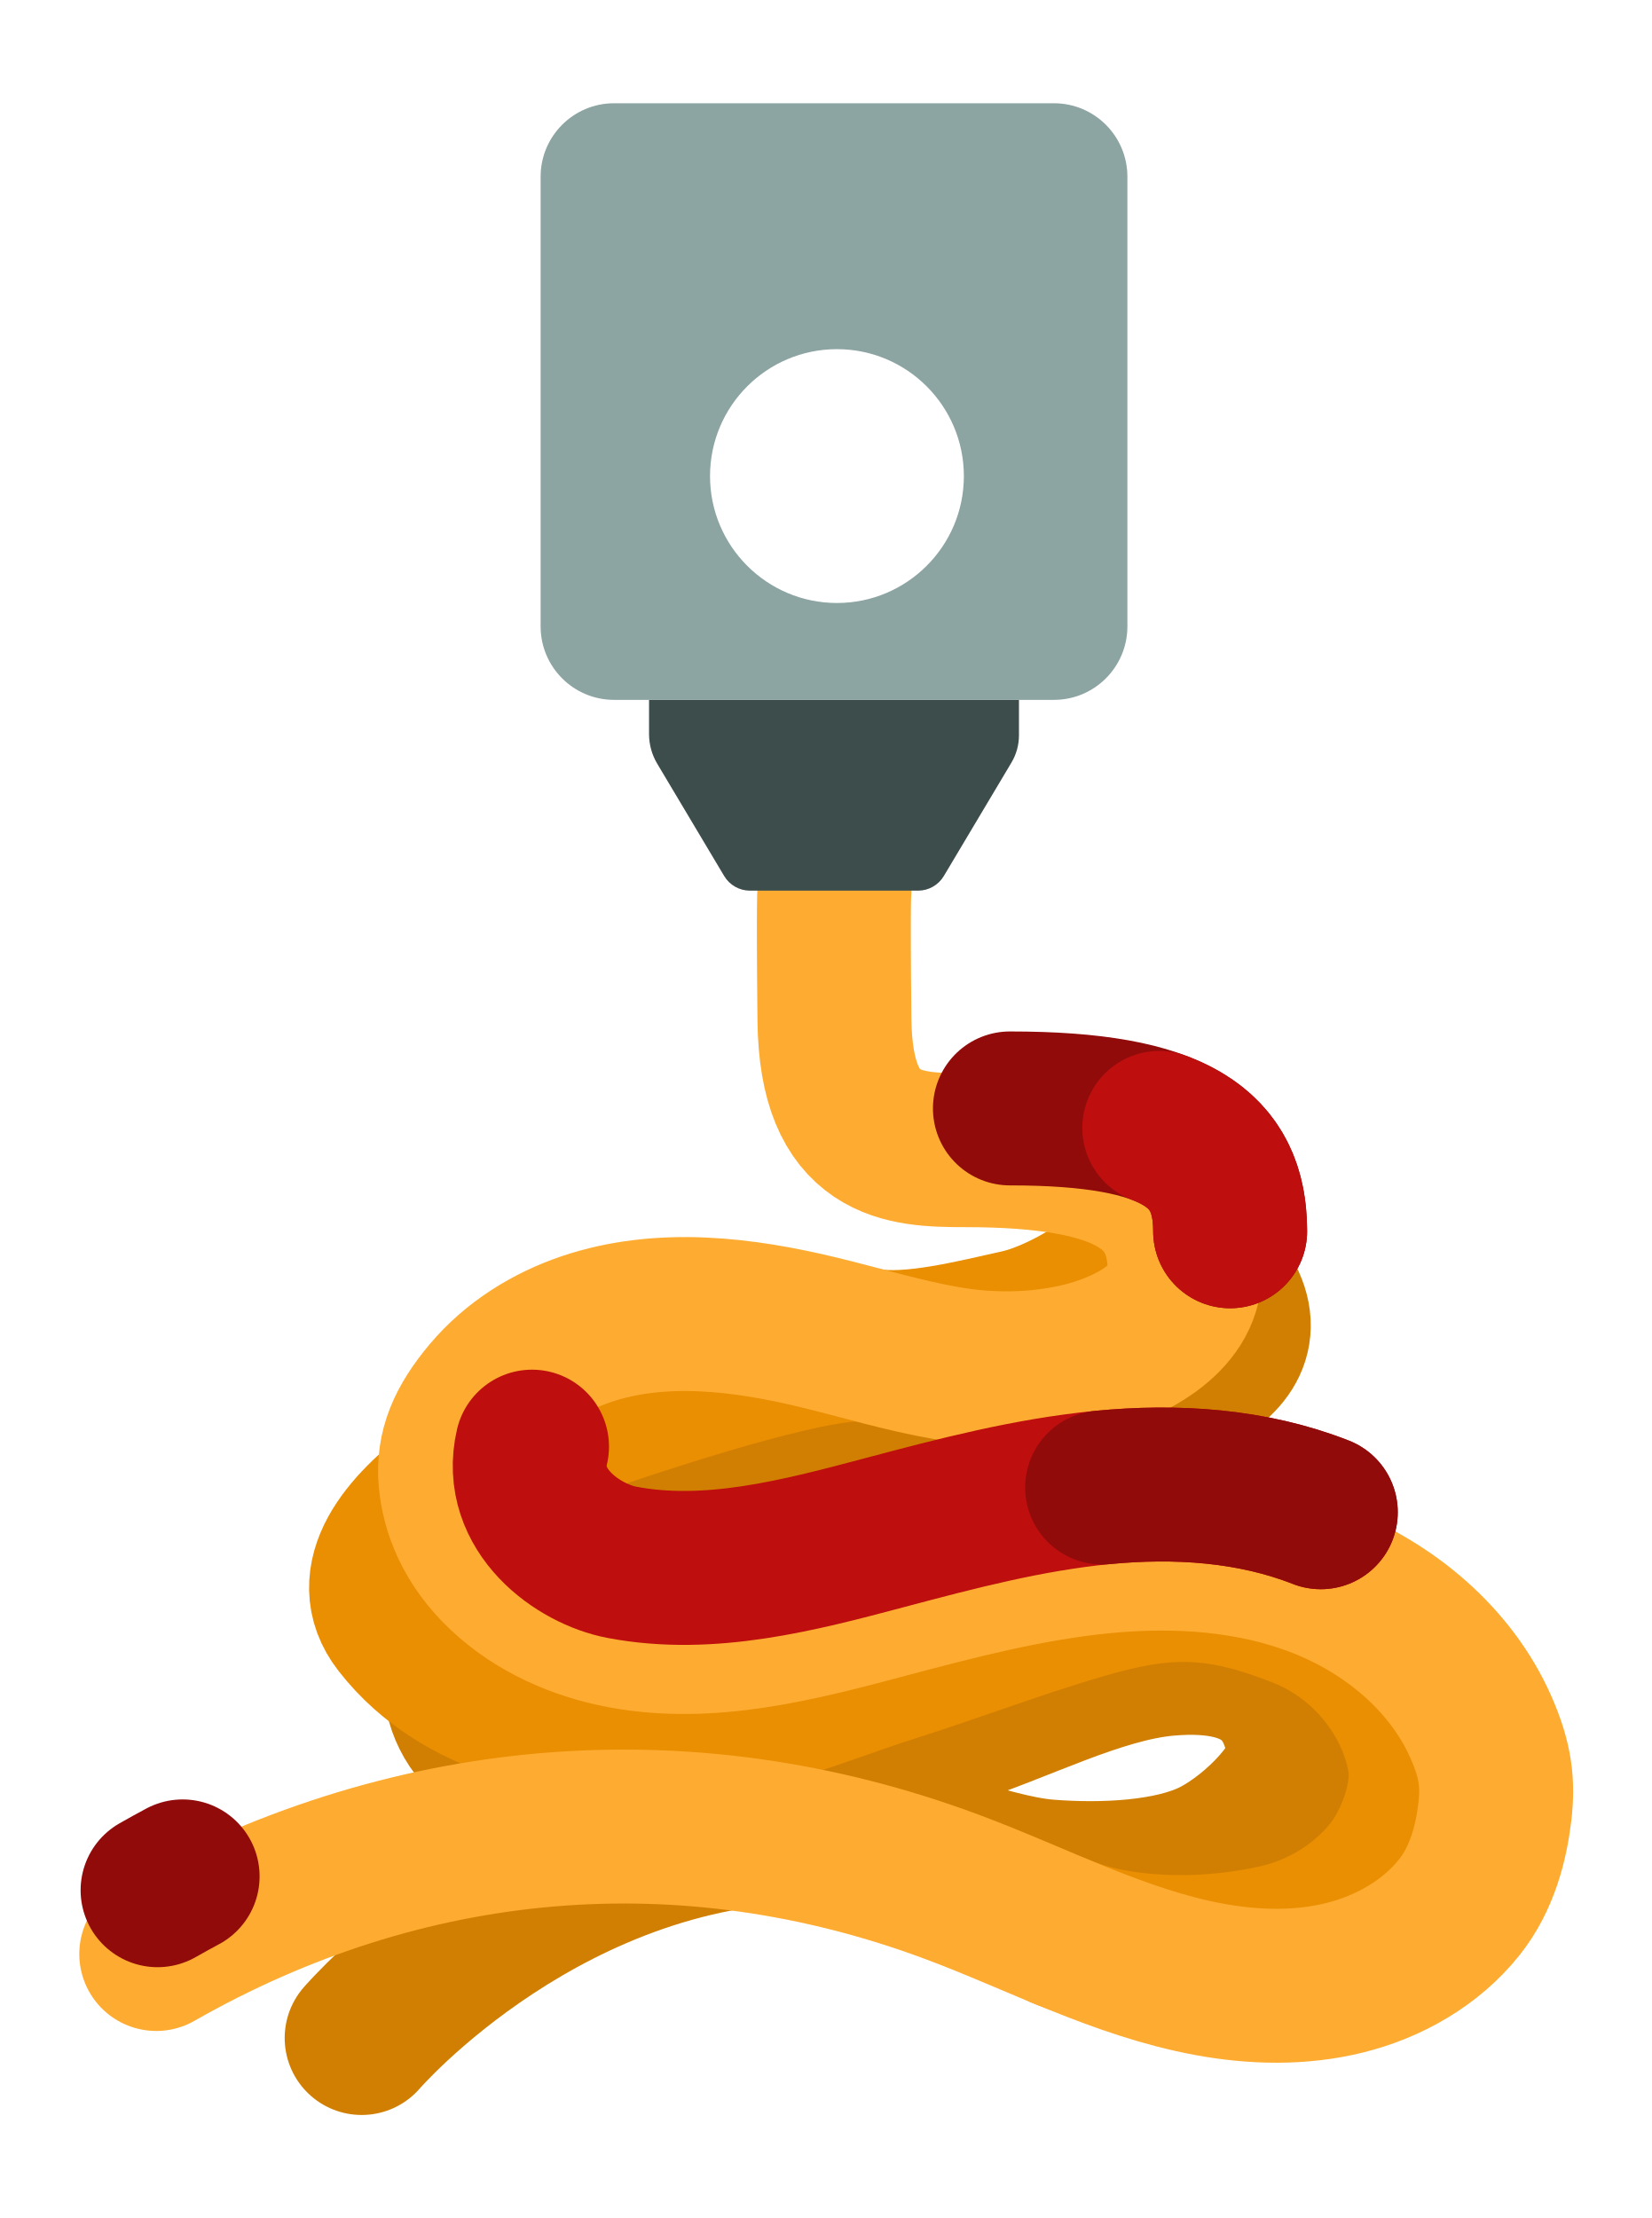
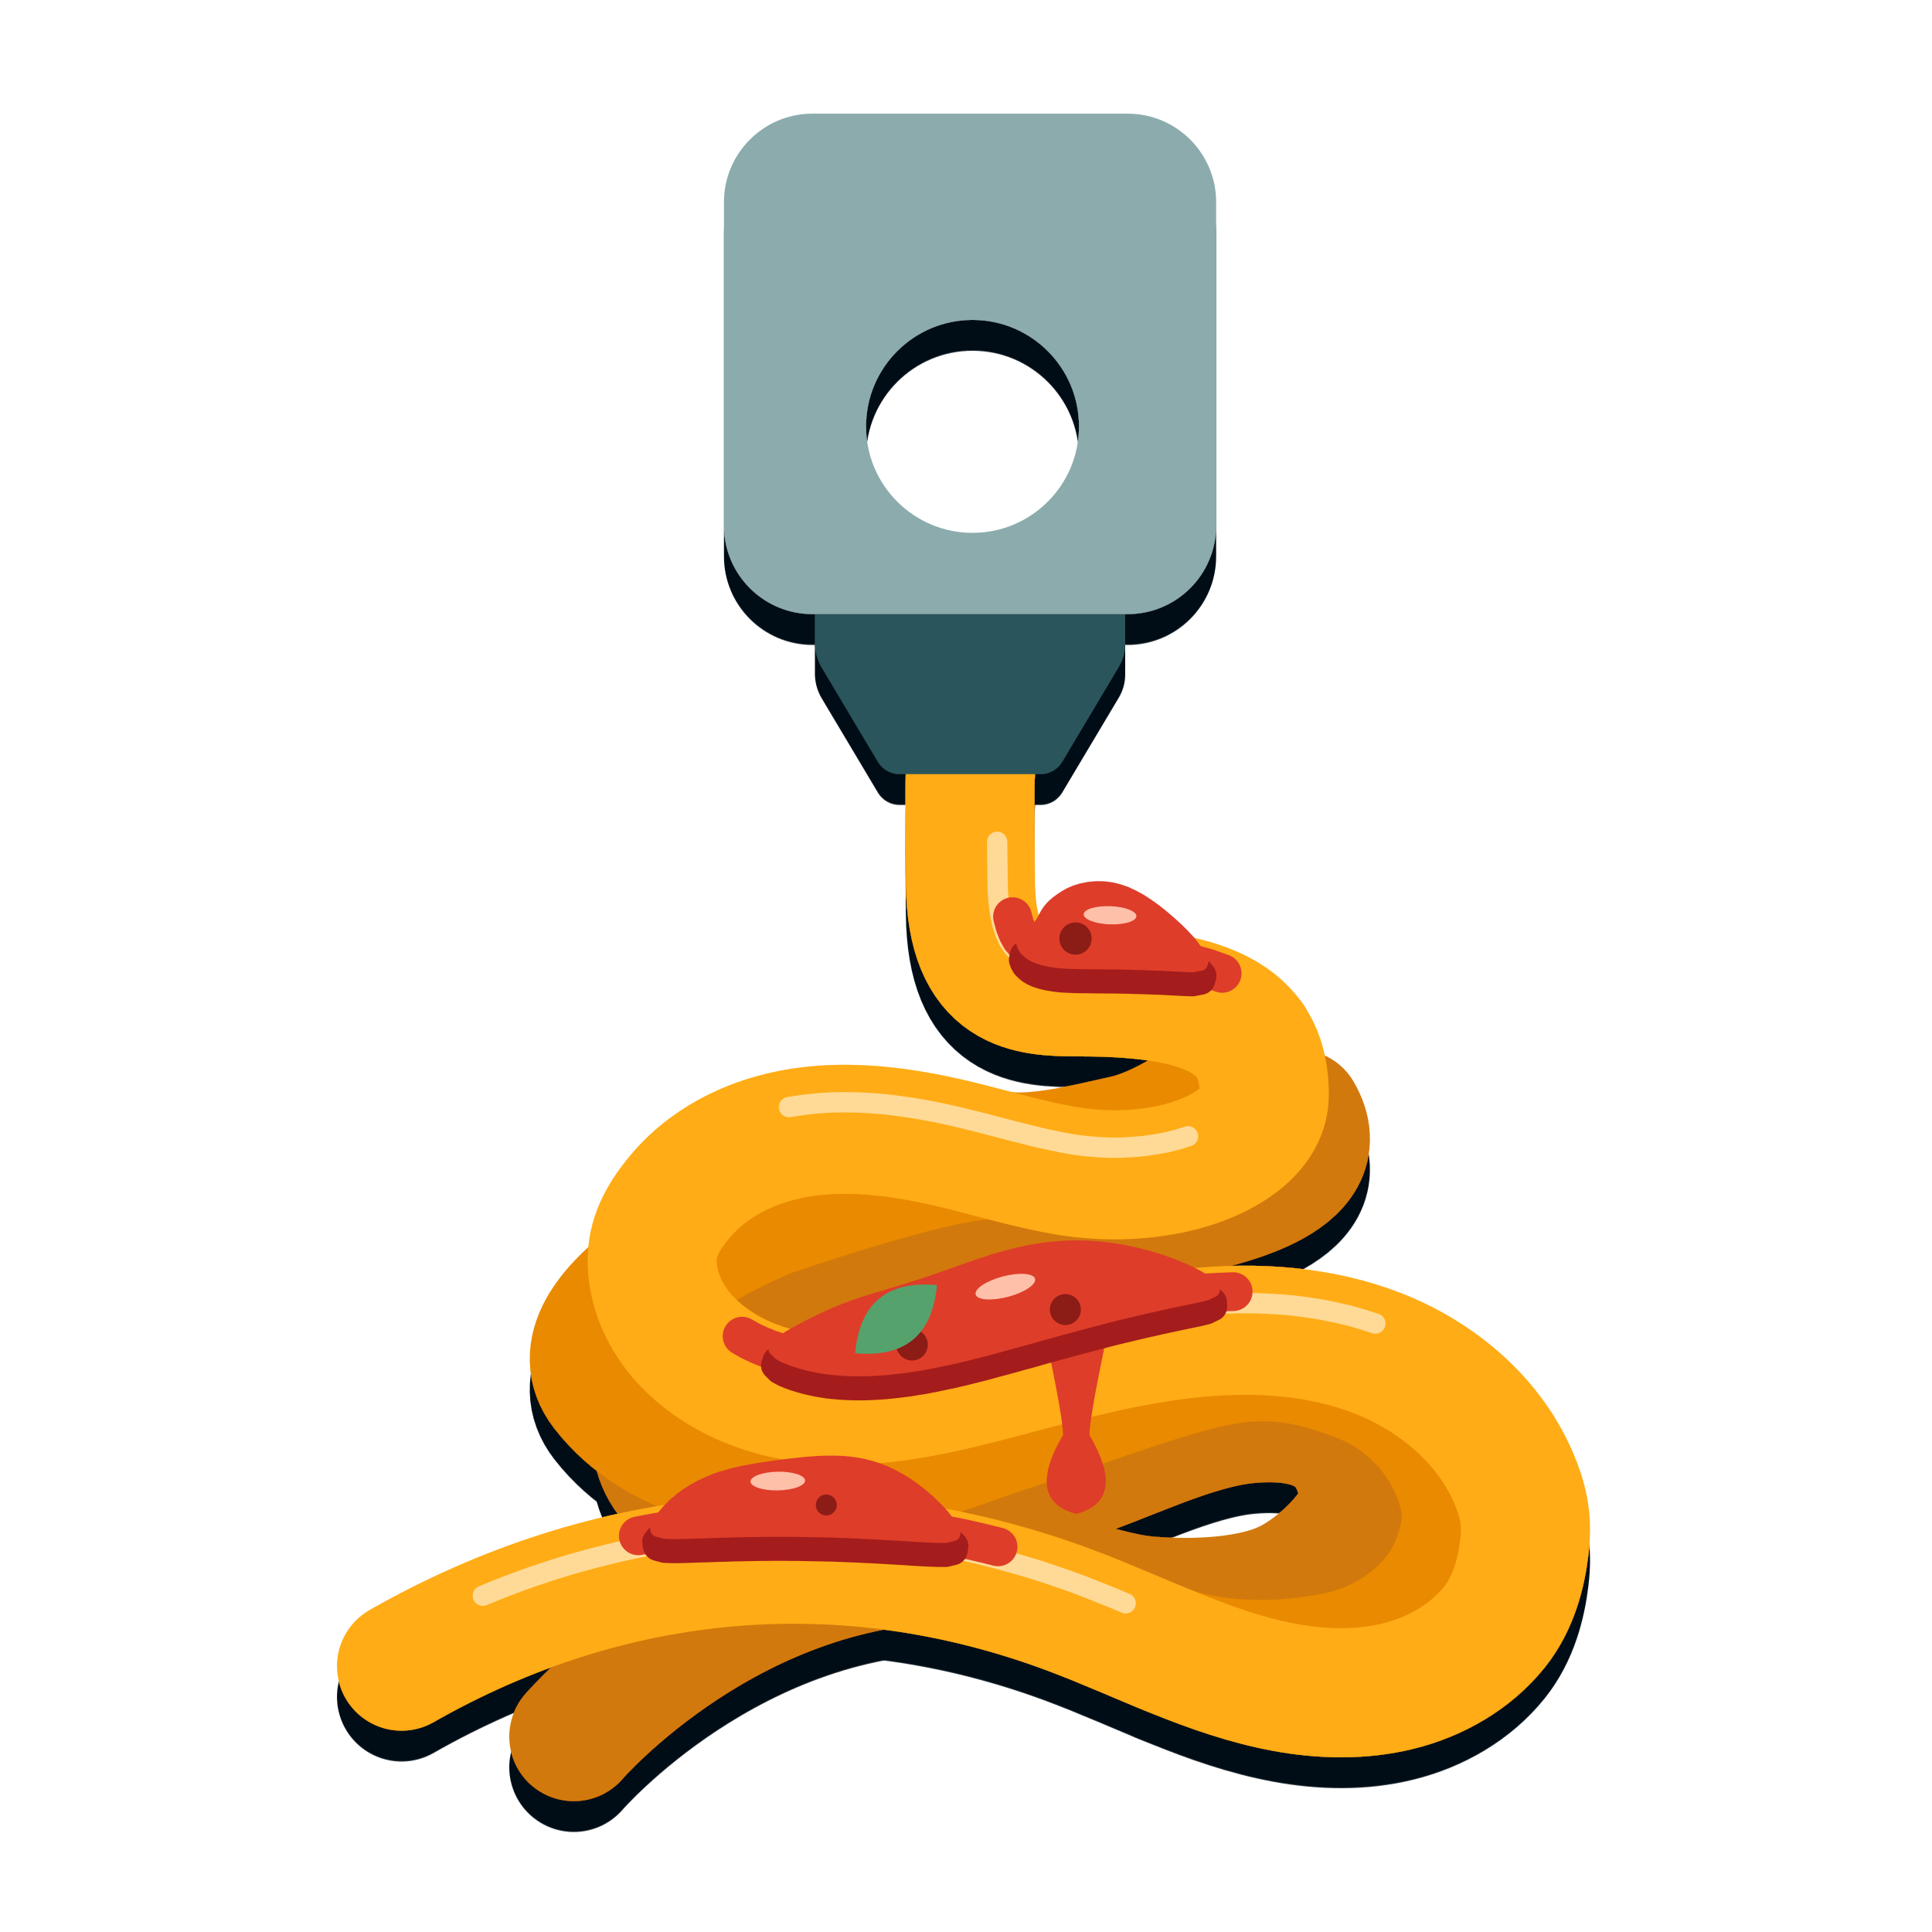
- <svg xmlns="http://www.w3.org/2000/svg" width="100%" height="100%" viewBox="140 14 717 963" version="1.1" xml:space="preserve" style="fill-rule:evenodd;clip-rule:evenodd;stroke-linecap:round;">
-   <g transform="matrix(1.145299,0,0,1.145299,-71.24064,-108.3337)">
+ <svg xmlns="http://www.w3.org/2000/svg" width="100%" height="100%" viewBox="0 0 1000 1000" version="1.1" xml:space="preserve" style="fill-rule:evenodd;clip-rule:evenodd;stroke-linecap:round;stroke-linejoin:round;">
+   <defs>
+     <filter id="shadow" x="-20%" y="-20%" width="140%" height="140%">
+       <feDropShadow dx="0" dy="13.9" stdDeviation="0" flood-color="#000e13" flood-opacity="1" />
+     </filter>
+   </defs>
+   <g filter="url(#shadow)" transform="matrix(1.145299,0,0,1.145299,-71.24064,-108.3337)">
    <g id="layer1" transform="matrix(5.78375,0,0,5.78375,-23.81569,-1.467087)">
-       <g id="path1" class="sp-noodle sp-n1" transform="matrix(1,0,0,1,-2.625536,-0.402283)">
-         <path d="M62.337,152.704C62.337,152.704 74.685,138.363 92.98,138.766C96.777,138.85 103.076,141.776 107.281,142.112C110.94,142.404 115.407,142.186 118.211,140.78C120.962,139.4 124.482,135.856 124.105,133.672C123.596,130.714 122.153,127.241 115.122,127.859C110.617,128.255 105.373,131.032 100.859,132.458C95.299,134.213 92.013,136.535 86.284,135.447C83.419,134.904 71.646,134.704 69.878,132.386C65.322,126.41 76.401,116.312 78.85,115.483C83.747,113.824 96.515,112.559 99.329,113.045C102.142,113.532 106.411,112.421 109.176,111.811C112.735,111.027 121.895,109.21 118.911,104.071" style="fill:none;fill-rule:nonzero;stroke:rgb(209,127,2);stroke-width:10.09px;" />
+       <g id="strand-back" class="sp-noodle sp-n1" transform="matrix(1,0,0,1,-2.625536,-0.402283)">
+         <path d="M62.337,152.704C62.337,152.704 74.685,138.363 92.98,138.766C96.777,138.85 103.076,141.776 107.281,142.112C110.94,142.404 115.407,142.186 118.211,140.78C120.962,139.4 124.482,135.856 124.105,133.672C123.596,130.714 122.153,127.241 115.122,127.859C110.617,128.255 105.373,131.032 100.859,132.458C95.299,134.213 92.013,136.535 86.284,135.447C83.419,134.904 71.646,134.704 69.878,132.386C65.322,126.41 76.401,116.312 78.85,115.483C83.747,113.824 96.515,112.559 99.329,113.045C102.142,113.532 106.411,112.421 109.176,111.811C112.735,111.027 121.895,109.21 118.911,104.071" style="fill:none;stroke-linecap:round;stroke-linejoin:round;stroke-width:10.09px;stroke:#d27908;" />
      </g>
-       <g id="path11" class="sp-noodle sp-n2" transform="matrix(1,0,0,1,-2.625536,-0.402283)">
-         <path d="M108.189,145.729C111.694,147.192 117.105,147.533 122.269,146.387C125.187,145.74 127.907,144.11 129.773,141.775C131.287,139.879 132.355,136.745 132.011,134.556C131.391,130.604 128.425,126.489 123.907,124.715C119.39,122.94 116.074,122.488 111.364,123.659C106.976,124.75 101.615,126.833 97.102,128.258C91.541,130.014 84.608,133.219 78.879,132.132C76.015,131.588 68.993,130.947 64.794,125.534C60.188,119.596 75.517,112.444 77.966,111.615C82.863,109.956 92.758,106.812 95.571,107.298C98.384,107.785 102.653,106.674 105.419,106.064C108.977,105.28 115.153,101.253 115.153,98.324" style="fill:none;fill-rule:nonzero;stroke:rgb(234,142,2);stroke-width:10.09px;" />
+       <g id="strand-mid" class="sp-noodle sp-n2" transform="matrix(1,0,0,1,-2.625536,-0.402283)">
+         <path d="M108.189,145.729C111.694,147.192 117.105,147.533 122.269,146.387C125.187,145.74 127.907,144.11 129.773,141.775C131.287,139.879 132.355,136.745 132.011,134.556C131.391,130.604 128.425,126.489 123.907,124.715C119.39,122.94 116.074,122.488 111.364,123.659C106.976,124.75 101.615,126.833 97.102,128.258C91.541,130.014 84.608,133.219 78.879,132.132C76.015,131.588 68.993,130.947 64.794,125.534C60.188,119.596 75.517,112.444 77.966,111.615C82.863,109.956 92.758,106.812 95.571,107.298C98.384,107.785 102.653,106.674 105.419,106.064C108.977,105.28 115.153,101.253 115.153,98.324" style="fill:none;stroke-linecap:round;stroke-linejoin:round;stroke-width:10.09px;stroke:#ea8a00;" />
      </g>
-       <g id="path12" class="sp-noodle sp-n3" transform="matrix(1,0,0,1,-1.330386,-2.345007)">
-         <path d="M47.58,149.14C63.858,139.853 82.172,138.197 99.733,144.74C105.335,146.828 110.699,149.712 116.577,150.799C119.516,151.343 122.574,151.418 125.474,150.697C128.375,149.976 131.112,148.42 132.978,146.085C134.493,144.189 135.073,141.83 135.31,139.861C135.536,137.987 135.381,136.491 134.401,134.271C132.441,129.831 128.425,126.489 123.907,124.715C119.39,122.94 114.404,122.622 109.574,123.094C104.743,123.566 100.024,124.799 95.333,126.047C89.698,127.547 83.834,129.086 78.105,127.998C75.241,127.455 72.466,126.227 70.342,124.229C68.218,122.232 67.349,119.993 67.186,118.024C67.024,116.055 67.702,114.393 69.366,112.415C71.03,110.436 73.306,109.018 75.755,108.188C80.653,106.53 86.031,107.19 91.056,108.411C93.83,109.086 96.568,109.926 99.381,110.412C102.195,110.899 105.11,110.873 107.876,110.264C111.434,109.48 114.992,107.435 114.992,104.506C114.992,99.113 111.488,96.454 100.558,96.454C96.538,96.454 92.119,96.277 92.03,87.927C91.942,79.577 92.03,79.444 92.03,79.444" style="fill:none;fill-rule:nonzero;stroke:rgb(253,172,49);stroke-width:10.09px;" />
+       <g id="strand-front" class="sp-noodle sp-n3" transform="matrix(1,0,0,1,-1.330386,-2.345007)">
+         <path d="M47.58,149.14C63.858,139.853 82.172,138.197 99.733,144.74C105.335,146.828 110.699,149.712 116.577,150.799C119.516,151.343 122.574,151.418 125.474,150.697C128.375,149.976 131.112,148.42 132.978,146.085C134.493,144.189 135.073,141.83 135.31,139.861C135.536,137.987 135.381,136.491 134.401,134.271C132.441,129.831 128.425,126.489 123.907,124.715C119.39,122.94 114.404,122.622 109.574,123.094C104.743,123.566 100.024,124.799 95.333,126.047C89.698,127.547 83.834,129.086 78.105,127.998C75.241,127.455 72.466,126.227 70.342,124.229C68.218,122.232 67.349,119.993 67.186,118.024C67.024,116.055 67.702,114.393 69.366,112.415C71.03,110.436 73.306,109.018 75.755,108.188C80.653,106.53 86.031,107.19 91.056,108.411C93.83,109.086 96.568,109.926 99.381,110.412C102.195,110.899 105.11,110.873 107.876,110.264C111.434,109.48 114.992,107.435 114.992,104.506C114.992,99.113 111.488,96.454 100.558,96.454C96.538,96.454 92.119,96.277 92.03,87.927C91.942,79.577 92.03,79.444 92.03,79.444" style="fill:none;stroke-linecap:round;stroke-linejoin:round;stroke-width:10.09px;stroke:#ffac15;" />
      </g>
-       <g id="path13" class="sp-sauce sp-s1" transform="matrix(1,0,0,1,-1.244292,-6.524491)">
-         <path d="M47.58,149.14C48.125,148.83 48.672,148.527 49.221,148.234" style="fill:none;fill-rule:nonzero;stroke:rgb(146,11,11);stroke-width:10.09px;" />
+       <g id="gloss" class="sp-noodle sp-n3" transform="matrix(1,0,0,1,-1.330386,-2.345007)" style="fill:none;stroke:#ffda96;stroke-width:1.59px;stroke-linecap:round;stroke-linejoin:round;">
+         <path d="M53.93 143.64L54.88 143.25L55.84 142.87L56.81 142.51L57.78 142.16L58.76 141.83L59.75 141.51L60.74 141.21L61.73 140.93L62.73 140.66L63.73 140.41L64.74 140.17L65.75 139.95L66.77 139.75L67.79 139.57L68.81 139.4L69.83 139.25L70.86 139.11L71.89 139L72.92 138.9L73.95 138.82L74.99 138.75L76.02 138.71L77.06 138.68L78.09 138.67L79.13 138.67L80.17 138.7L81.2 138.74L82.24 138.8L83.27 138.88L84.3 138.97L85.33 139.08L86.36 139.21L87.38 139.35L88.4 139.51L89.42 139.69L90.44 139.89L91.45 140.1L92.46 140.33L93.46 140.57L94.46 140.83L95.46 141.11L96.45 141.4L97.44 141.7L98.42 142.03L99.4 142.36L100.37 142.71L101.33 143.08L102.28 143.46L103.23 143.84L104.16 144.23" />
+         <path d="M123.67 122.37L122.63 122.04L121.59 121.74L120.53 121.5L119.48 121.29L118.42 121.12L117.36 120.98L116.29 120.88L115.23 120.82L114.17 120.78L113.11 120.78L112.06 120.8L111.01 120.86L109.96 120.93L108.92 121.03L107.88 121.15L106.85 121.3L105.82 121.46L104.81 121.63L103.79 121.82L102.79 122.03L101.78 122.25L100.79 122.47L99.8 122.71L98.81 122.95L97.83 123.2L96.85 123.45L95.88 123.71L94.91 123.97L93.95 124.22L92.99 124.47L92.03 124.72L91.08 124.96L90.13 125.18L89.19 125.39L88.25 125.58L87.31 125.76L86.37 125.91L85.44 126.03L84.5 126.13L83.58 126.2L82.66 126.24L81.74 126.24L80.83 126.21L79.93 126.13L79.04 126.01L78.17 125.85L77.31 125.64L76.47 125.39" />
+         <path d="M77.85 105.46L78.94 105.29L80.04 105.17L81.13 105.1L82.21 105.08L83.29 105.1L84.37 105.16L85.43 105.25L86.48 105.38L87.53 105.53L88.56 105.71L89.59 105.91L90.6 106.13L91.61 106.37L92.6 106.61L93.58 106.87L94.55 107.12L95.51 107.37L96.46 107.61L97.4 107.84L98.34 108.05L99.27 108.24L100.18 108.4L101.08 108.51L101.99 108.59L102.89 108.63L103.8 108.63L104.7 108.58L105.6 108.5L106.49 108.37L107.37 108.21L108.21 108L109.03 107.74" />
+         <path d="M97.61 94.16L96.91 93.99L96.31 93.74L95.82 93.43L95.41 93.02L95.05 92.51L94.76 91.89L94.52 91.16L94.35 90.37L94.24 89.52L94.17 88.64L94.15 87.72L94.14 86.73L94.13 85.73L94.12 84.73" />
      </g>
-       <g id="path14" class="sp-sauce sp-s2" transform="matrix(1,0,0,1,-1.330386,-6.873909)">
-         <path d="M123.907,124.715C119.39,122.94 114.404,122.622 109.574,123.094C104.743,123.566 100.024,124.799 95.333,126.047C89.698,127.547 83.834,129.086 78.105,127.998C75.241,127.455 71.23,124.604 72.208,120.415" style="fill:none;fill-rule:nonzero;stroke:rgb(191,14,14);stroke-width:10.09px;" />
-       </g>
-       <g id="path15" class="sp-sauce sp-s1" transform="matrix(1,0,0,1,-1.330386,-6.873909)">
-         <path d="M123.907,124.715C119.39,122.94 114.404,122.622 109.574,123.094" style="fill:none;fill-rule:nonzero;stroke:rgb(146,11,11);stroke-width:10.09px;" />
-       </g>
-       <g id="path16" class="sp-sauce sp-s2" transform="matrix(1,0,0,1,1.642398,-5.081345)">
-         <path d="M114.992,104.506C114.992,99.113 111.488,96.454 100.558,96.454" style="fill:none;fill-rule:nonzero;stroke:rgb(146,11,11);stroke-width:10.09px;" />
-       </g>
-       <g id="path17" class="sp-sauce sp-s1" transform="matrix(1,0,0,1,1.642398,-5.081345)">
-         <path d="M114.992,104.506C114.992,101.267 113.728,99.014 110.35,97.731" style="fill:none;fill-rule:nonzero;stroke:rgb(191,14,14);stroke-width:10.09px;" />
+       <g id="sauce" class="sp-sauce sp-s1" transform="matrix(1,0,0,1,-1.330386,-2.345007)">
+         <g style="fill:none;stroke:#de3e29;stroke-width:3.03px;stroke-linecap:round;stroke-linejoin:round;">
+           <path d="M112.56 119.88L111.49 119.92L110.41 119.98L109.35 120.07L108.29 120.19L107.24 120.32L106.2 120.48L105.16 120.65L104.13 120.83L103.11 121.04L102.09 121.25L101.08 121.47L100.08 121.71L99.09 121.95L98.1 122.2L97.11 122.45L96.13 122.7L95.16 122.96L94.19 123.22L93.24 123.47L92.28 123.72L91.34 123.96L90.4 124.19L89.46 124.4L88.54 124.6L87.61 124.78L86.69 124.94L85.78 125.07L84.87 125.19L83.97 125.27L83.08 125.32L82.2 125.34L81.32 125.32L80.46 125.27L79.61 125.17L78.77 125.04L77.95 124.87L77.15 124.65L76.37 124.39L75.61 124.09L74.88 123.75L74.19 123.36" />
+           <path d="M111.7 95.01L110.53 94.59L109.38 94.27L108.26 94.03L107.14 93.84L106.05 93.7L104.97 93.59L103.89 93.52L102.83 93.47L101.77 93.44L100.73 93.43L99.77 93.42L98.9 93.39L98.13 93.32L97.46 93.2L96.94 93.03L96.54 92.83L96.24 92.59L95.97 92.27L95.72 91.82L95.5 91.25L95.32 90.58" />
+           <path d="M66.08 138.96L67.12 138.76L68.15 138.58L69.19 138.42L70.23 138.28L71.27 138.15L72.32 138.04L73.37 137.95L74.42 137.88L75.47 137.82L76.52 137.78L77.57 137.76L78.62 137.76L79.67 137.78L80.72 137.81L81.77 137.86L82.82 137.93L83.87 138.02L84.91 138.12L85.95 138.24L87 138.38L88.03 138.53L89.07 138.71L90.1 138.9L91.13 139.1L92.16 139.33L93.18 139.57L94.19 139.82" />
+         </g>
+         <g style="fill:#de3e29;">
+           <path d="M97.99 123.76 Q99.27 129.81 99.27 131.08 Q96.27 136.18 100.3 137.25 Q104.32 136.18 101.33 131.08 Q101.33 129.81 102.6 123.76Z" />
+         </g>
+         <g style="fill:#a51f1b;stroke:#a51f1b;stroke-width:2.31px;stroke-linejoin:round;">
+           <path d="M110.92 119.4L110.35 119.15L109.78 118.78L109.2 118.48L108.61 118.21L108.03 117.97L107.44 117.75L106.86 117.54L106.27 117.36L105.68 117.19L105.1 117.04L104.51 116.91L103.93 116.79L103.35 116.69L102.77 116.61L102.19 116.54L101.62 116.49L101.05 116.46L100.49 116.45L99.94 116.45L99.39 116.47L98.84 116.51L98.31 116.56L97.77 116.62L97.25 116.7L96.73 116.79L96.21 116.9L95.71 117.01L95.2 117.14L94.71 117.27L94.22 117.41L93.73 117.56L93.25 117.72L92.78 117.87L92.31 118.03L91.85 118.19L91.4 118.35L90.95 118.51L90.5 118.67L90.06 118.82L89.63 118.98L89.2 119.12L88.78 119.27L88.36 119.41L87.94 119.54L87.53 119.67L87.12 119.8L86.71 119.92L86.31 120.05L85.92 120.16L85.53 120.28L85.14 120.4L84.76 120.51L84.39 120.63L84.01 120.74L83.64 120.86L83.28 120.99L82.91 121.11L82.55 121.25L82.19 121.38L81.83 121.53L81.47 121.68L81.1 121.84L80.74 122.01L80.36 122.18L79.98 122.37L79.59 122.56L79.19 122.77L78.77 122.99L78.34 123.22L77.89 123.49L77.41 123.8L76.93 124.01L76.82 124.34L77.15 124.67L77.52 124.87L77.91 125.03L78.31 125.18L78.72 125.31L79.14 125.43L79.56 125.53L79.99 125.62L80.42 125.7L80.86 125.77L81.3 125.82L81.75 125.86L82.2 125.89L82.65 125.91L83.1 125.92L83.56 125.92L84.02 125.91L84.48 125.89L84.95 125.86L85.41 125.83L85.88 125.78L86.34 125.73L86.81 125.67L87.28 125.61L87.75 125.53L88.22 125.46L88.69 125.37L89.17 125.28L89.64 125.18L90.11 125.08L90.59 124.98L91.06 124.87L91.54 124.76L92.01 124.64L92.49 124.52L92.97 124.4L93.45 124.27L93.92 124.14L94.41 124.01L94.89 123.88L95.37 123.75L95.85 123.61L96.34 123.48L96.82 123.35L97.31 123.21L97.8 123.07L98.29 122.94L98.77 122.8L99.26 122.67L99.76 122.54L100.25 122.4L100.74 122.27L101.23 122.14L101.73 122.01L102.23 121.88L102.73 121.75L103.23 121.62L103.73 121.5L104.23 121.38L104.74 121.26L105.24 121.14L105.75 121.02L106.26 120.91L106.78 120.79L107.29 120.68L107.8 120.57L108.32 120.46L108.84 120.35L109.37 120.24L109.89 120.13L110.42 120L110.94 119.75Z" transform="translate(0 1.3)" />
+           <path d="M110.1 93.89L109.62 93.3L109.14 92.66L108.63 92.1L108.1 91.58L107.55 91.08L107 90.61L106.45 90.17L105.88 89.76L105.32 89.39L104.74 89.07L104.17 88.8L103.59 88.6L103.01 88.46L102.44 88.39L101.87 88.38L101.3 88.43L100.75 88.54L100.26 88.69L99.84 88.87L99.47 89.08L99.15 89.29L98.86 89.5L98.61 89.71L98.4 89.92L98.22 90.14L98.07 90.36L97.94 90.6L97.8 90.86L97.63 91.15L97.38 91.47L97 91.82L96.53 92.09L96.26 92.31L96.19 92.64L96.27 92.86L96.39 93.06L96.57 93.24L96.78 93.41L97.04 93.56L97.34 93.69L97.68 93.8L98.05 93.89L98.44 93.96L98.86 94.02L99.3 94.06L99.76 94.08L100.23 94.1L100.73 94.11L101.24 94.11L101.76 94.12L102.28 94.12L102.8 94.13L103.33 94.13L103.86 94.14L104.39 94.15L104.92 94.17L105.45 94.18L105.99 94.2L106.54 94.22L107.09 94.24L107.64 94.27L108.2 94.3L108.78 94.33L109.37 94.35L110.01 94.23Z" transform="translate(0 1.3)" />
+           <path d="M67.54 138.13L67.99 137.61L68.45 137.05L68.92 136.58L69.41 136.16L69.91 135.79L70.42 135.47L70.94 135.18L71.47 134.93L72 134.7L72.54 134.51L73.08 134.35L73.63 134.2L74.18 134.08L74.74 133.97L75.29 133.87L75.85 133.78L76.4 133.7L76.96 133.62L77.52 133.55L78.08 133.48L78.65 133.42L79.21 133.36L79.77 133.32L80.34 133.28L80.9 133.27L81.47 133.27L82.03 133.29L82.59 133.34L83.15 133.42L83.71 133.53L84.26 133.67L84.81 133.85L85.35 134.06L85.88 134.31L86.41 134.6L86.93 134.91L87.44 135.26L87.94 135.64L88.43 136.04L88.91 136.48L89.38 136.94L89.84 137.44L90.27 137.99L90.72 138.46L90.66 138.8L90.09 138.94L89.56 138.94L89.03 138.92L88.51 138.9L87.98 138.87L87.46 138.84L86.94 138.8L86.41 138.77L85.89 138.74L85.37 138.71L84.85 138.68L84.33 138.65L83.81 138.63L83.29 138.6L82.77 138.58L82.25 138.56L81.73 138.54L81.21 138.52L80.69 138.51L80.17 138.5L79.65 138.49L79.13 138.48L78.61 138.47L78.09 138.47L77.57 138.46L77.05 138.46L76.53 138.46L76.01 138.47L75.49 138.47L74.97 138.48L74.45 138.49L73.93 138.5L73.41 138.51L72.89 138.53L72.37 138.54L71.85 138.56L71.32 138.58L70.8 138.59L70.27 138.61L69.75 138.63L69.22 138.64L68.69 138.64L68.16 138.62L67.6 138.47Z" transform="translate(0 1.3)" />
+         </g>
+         <g style="fill:#de3e29;stroke:#de3e29;stroke-width:1.15px;stroke-linejoin:round;">
+           <path d="M110.92 119.4L110.35 119.15L109.78 118.78L109.2 118.48L108.61 118.21L108.03 117.97L107.44 117.75L106.86 117.54L106.27 117.36L105.68 117.19L105.1 117.04L104.51 116.91L103.93 116.79L103.35 116.69L102.77 116.61L102.19 116.54L101.62 116.49L101.05 116.46L100.49 116.45L99.94 116.45L99.39 116.47L98.84 116.51L98.31 116.56L97.77 116.62L97.25 116.7L96.73 116.79L96.21 116.9L95.71 117.01L95.2 117.14L94.71 117.27L94.22 117.41L93.73 117.56L93.25 117.72L92.78 117.87L92.31 118.03L91.85 118.19L91.4 118.35L90.95 118.51L90.5 118.67L90.06 118.82L89.63 118.98L89.2 119.12L88.78 119.27L88.36 119.41L87.94 119.54L87.53 119.67L87.12 119.8L86.71 119.92L86.31 120.05L85.92 120.16L85.53 120.28L85.14 120.4L84.76 120.51L84.39 120.63L84.01 120.74L83.64 120.86L83.28 120.99L82.91 121.11L82.55 121.25L82.19 121.38L81.83 121.53L81.47 121.68L81.1 121.84L80.74 122.01L80.36 122.18L79.98 122.37L79.59 122.56L79.19 122.77L78.77 122.99L78.34 123.22L77.89 123.49L77.41 123.8L76.93 124.01L76.82 124.34L77.15 124.67L77.52 124.87L77.91 125.03L78.31 125.18L78.72 125.31L79.14 125.43L79.56 125.53L79.99 125.62L80.42 125.7L80.86 125.77L81.3 125.82L81.75 125.86L82.2 125.89L82.65 125.91L83.1 125.92L83.56 125.92L84.02 125.91L84.48 125.89L84.95 125.86L85.41 125.83L85.88 125.78L86.34 125.73L86.81 125.67L87.28 125.61L87.75 125.53L88.22 125.46L88.69 125.37L89.17 125.28L89.64 125.18L90.11 125.08L90.59 124.98L91.06 124.87L91.54 124.76L92.01 124.64L92.49 124.52L92.97 124.4L93.45 124.27L93.92 124.14L94.41 124.01L94.89 123.88L95.37 123.75L95.85 123.61L96.34 123.48L96.82 123.35L97.31 123.21L97.8 123.07L98.29 122.94L98.77 122.8L99.26 122.67L99.76 122.54L100.25 122.4L100.74 122.27L101.23 122.14L101.73 122.01L102.23 121.88L102.73 121.75L103.23 121.62L103.73 121.5L104.23 121.38L104.74 121.26L105.24 121.14L105.75 121.02L106.26 120.91L106.78 120.79L107.29 120.68L107.8 120.57L108.32 120.46L108.84 120.35L109.37 120.24L109.89 120.13L110.42 120L110.94 119.75Z" />
+           <path d="M110.1 93.89L109.62 93.3L109.14 92.66L108.63 92.1L108.1 91.58L107.55 91.08L107 90.61L106.45 90.17L105.88 89.76L105.32 89.39L104.74 89.07L104.17 88.8L103.59 88.6L103.01 88.46L102.44 88.39L101.87 88.38L101.3 88.43L100.75 88.54L100.26 88.69L99.84 88.87L99.47 89.08L99.15 89.29L98.86 89.5L98.61 89.71L98.4 89.92L98.22 90.14L98.07 90.36L97.94 90.6L97.8 90.86L97.63 91.15L97.38 91.47L97 91.82L96.53 92.09L96.26 92.31L96.19 92.64L96.27 92.86L96.39 93.06L96.57 93.24L96.78 93.41L97.04 93.56L97.34 93.69L97.68 93.8L98.05 93.89L98.44 93.96L98.86 94.02L99.3 94.06L99.76 94.08L100.23 94.1L100.73 94.11L101.24 94.11L101.76 94.12L102.28 94.12L102.8 94.13L103.33 94.13L103.86 94.14L104.39 94.15L104.92 94.17L105.45 94.18L105.99 94.2L106.54 94.22L107.09 94.24L107.64 94.27L108.2 94.3L108.78 94.33L109.37 94.35L110.01 94.23Z" />
+           <path d="M67.54 138.13L67.99 137.61L68.45 137.05L68.92 136.58L69.41 136.16L69.91 135.79L70.42 135.47L70.94 135.18L71.47 134.93L72 134.7L72.54 134.51L73.08 134.35L73.63 134.2L74.18 134.08L74.74 133.97L75.29 133.87L75.85 133.78L76.4 133.7L76.96 133.62L77.52 133.55L78.08 133.48L78.65 133.42L79.21 133.36L79.77 133.32L80.34 133.28L80.9 133.27L81.47 133.27L82.03 133.29L82.59 133.34L83.15 133.42L83.71 133.53L84.26 133.67L84.81 133.85L85.35 134.06L85.88 134.31L86.41 134.6L86.93 134.91L87.44 135.26L87.94 135.64L88.43 136.04L88.91 136.48L89.38 136.94L89.84 137.44L90.27 137.99L90.72 138.46L90.66 138.8L90.09 138.94L89.56 138.94L89.03 138.92L88.51 138.9L87.98 138.87L87.46 138.84L86.94 138.8L86.41 138.77L85.89 138.74L85.37 138.71L84.85 138.68L84.33 138.65L83.81 138.63L83.29 138.6L82.77 138.58L82.25 138.56L81.73 138.54L81.21 138.52L80.69 138.51L80.17 138.5L79.65 138.49L79.13 138.48L78.61 138.47L78.09 138.47L77.57 138.46L77.05 138.46L76.53 138.46L76.01 138.47L75.49 138.47L74.97 138.48L74.45 138.49L73.93 138.5L73.41 138.51L72.89 138.53L72.37 138.54L71.85 138.56L71.32 138.58L70.8 138.59L70.27 138.61L69.75 138.63L69.22 138.64L68.69 138.64L68.16 138.62L67.6 138.47Z" />
+         </g>
+         <g>
+           <ellipse cx="94.76" cy="119.49" rx="2.4" ry="0.82" transform="rotate(345.2 94.76 119.49)" fill="#ffc0aa" />
+           <circle cx="99.45" cy="121.28" r="1.21" fill="#8c1b17" />
+           <circle cx="87.47" cy="124.03" r="1.23" fill="#8c1b17" />
+           <path d="M-1.8 0q1.8-1.8 3.6 0q-1.8 1.8-3.6 0Z" transform="translate(86.22 122.03) rotate(320.2) scale(2.31)" fill="#55a26c" />
+           <ellipse cx="102.94" cy="90.47" rx="2.06" ry="0.71" transform="rotate(2.12 102.94 90.47)" fill="#ffc0aa" />
+           <circle cx="100.24" cy="92.29" r="1.26" fill="#8c1b17" />
+           <ellipse cx="76.98" cy="134.68" rx="2.13" ry="0.73" transform="rotate(-1.09 76.98 134.68)" fill="#ffc0aa" />
+           <circle cx="80.77" cy="136.55" r="0.82" fill="#8c1b17" />
+         </g>
      </g>
    </g>
    <g class="sp-nozzle">
      <g transform="matrix(0.668533,0,0,0.667346,166.3334,147.8502)">
-         <path d="M395.121,336.076L604.879,336.076L604.879,356.219C604.879,361.667 603.409,367.014 600.624,371.694C591.82,386.49 571.644,420.396 562.276,436.14C559.207,441.297 553.655,444.457 547.662,444.457L452.338,444.457C446.345,444.457 440.793,441.297 437.724,436.14C428.484,420.611 408.732,387.416 399.745,372.313C396.719,367.228 395.121,361.418 395.121,355.498C395.121,347.162 395.121,336.076 395.121,336.076Z" style="fill:rgb(61,77,76);" />
+         <path d="M395.121,336.076L604.879,336.076L604.879,356.219C604.879,361.667 603.409,367.014 600.624,371.694C591.82,386.49 571.644,420.396 562.276,436.14C559.207,441.297 553.655,444.457 547.662,444.457L452.338,444.457C446.345,444.457 440.793,441.297 437.724,436.14C428.484,420.611 408.732,387.416 399.745,372.313C396.719,367.228 395.121,361.418 395.121,355.498C395.121,347.162 395.121,336.076 395.121,336.076Z" style="fill:rgb(43,84,92);" />
      </g>
-       <path d="M611.819,344.28C611.819,359.661 599.351,372.129 583.97,372.129L417.229,372.129C401.849,372.129 389.381,359.661 389.381,344.28L389.381,173.805C389.381,158.425 401.849,145.957 417.229,145.957L583.97,145.957C599.351,145.957 611.819,158.425 611.819,173.805L611.819,344.28ZM501.716,239.177C475.161,239.177 453.602,260.736 453.602,287.291C453.602,313.845 475.161,335.405 501.716,335.405C528.271,335.405 549.83,313.845 549.83,287.291C549.83,260.736 528.271,239.177 501.716,239.177Z" style="fill:rgb(140,164,162);" />
+       <path d="M611.819,332.129C611.819,354.22 593.91,372.129 571.819,372.129L429.381,372.129C407.29,372.129 389.381,354.22 389.381,332.129L389.381,185.957C389.381,163.866 407.29,145.957 429.381,145.957L571.819,145.957C593.91,145.957 611.819,163.866 611.819,185.957L611.819,332.129ZM501.716,239.177C475.161,239.177 453.602,260.736 453.602,287.291C453.602,313.845 475.161,335.405 501.716,335.405C528.271,335.405 549.83,313.845 549.83,287.291C549.83,260.736 528.271,239.177 501.716,239.177Z" style="fill:rgb(140,171,173);" />
    </g>
  </g>
</svg>
